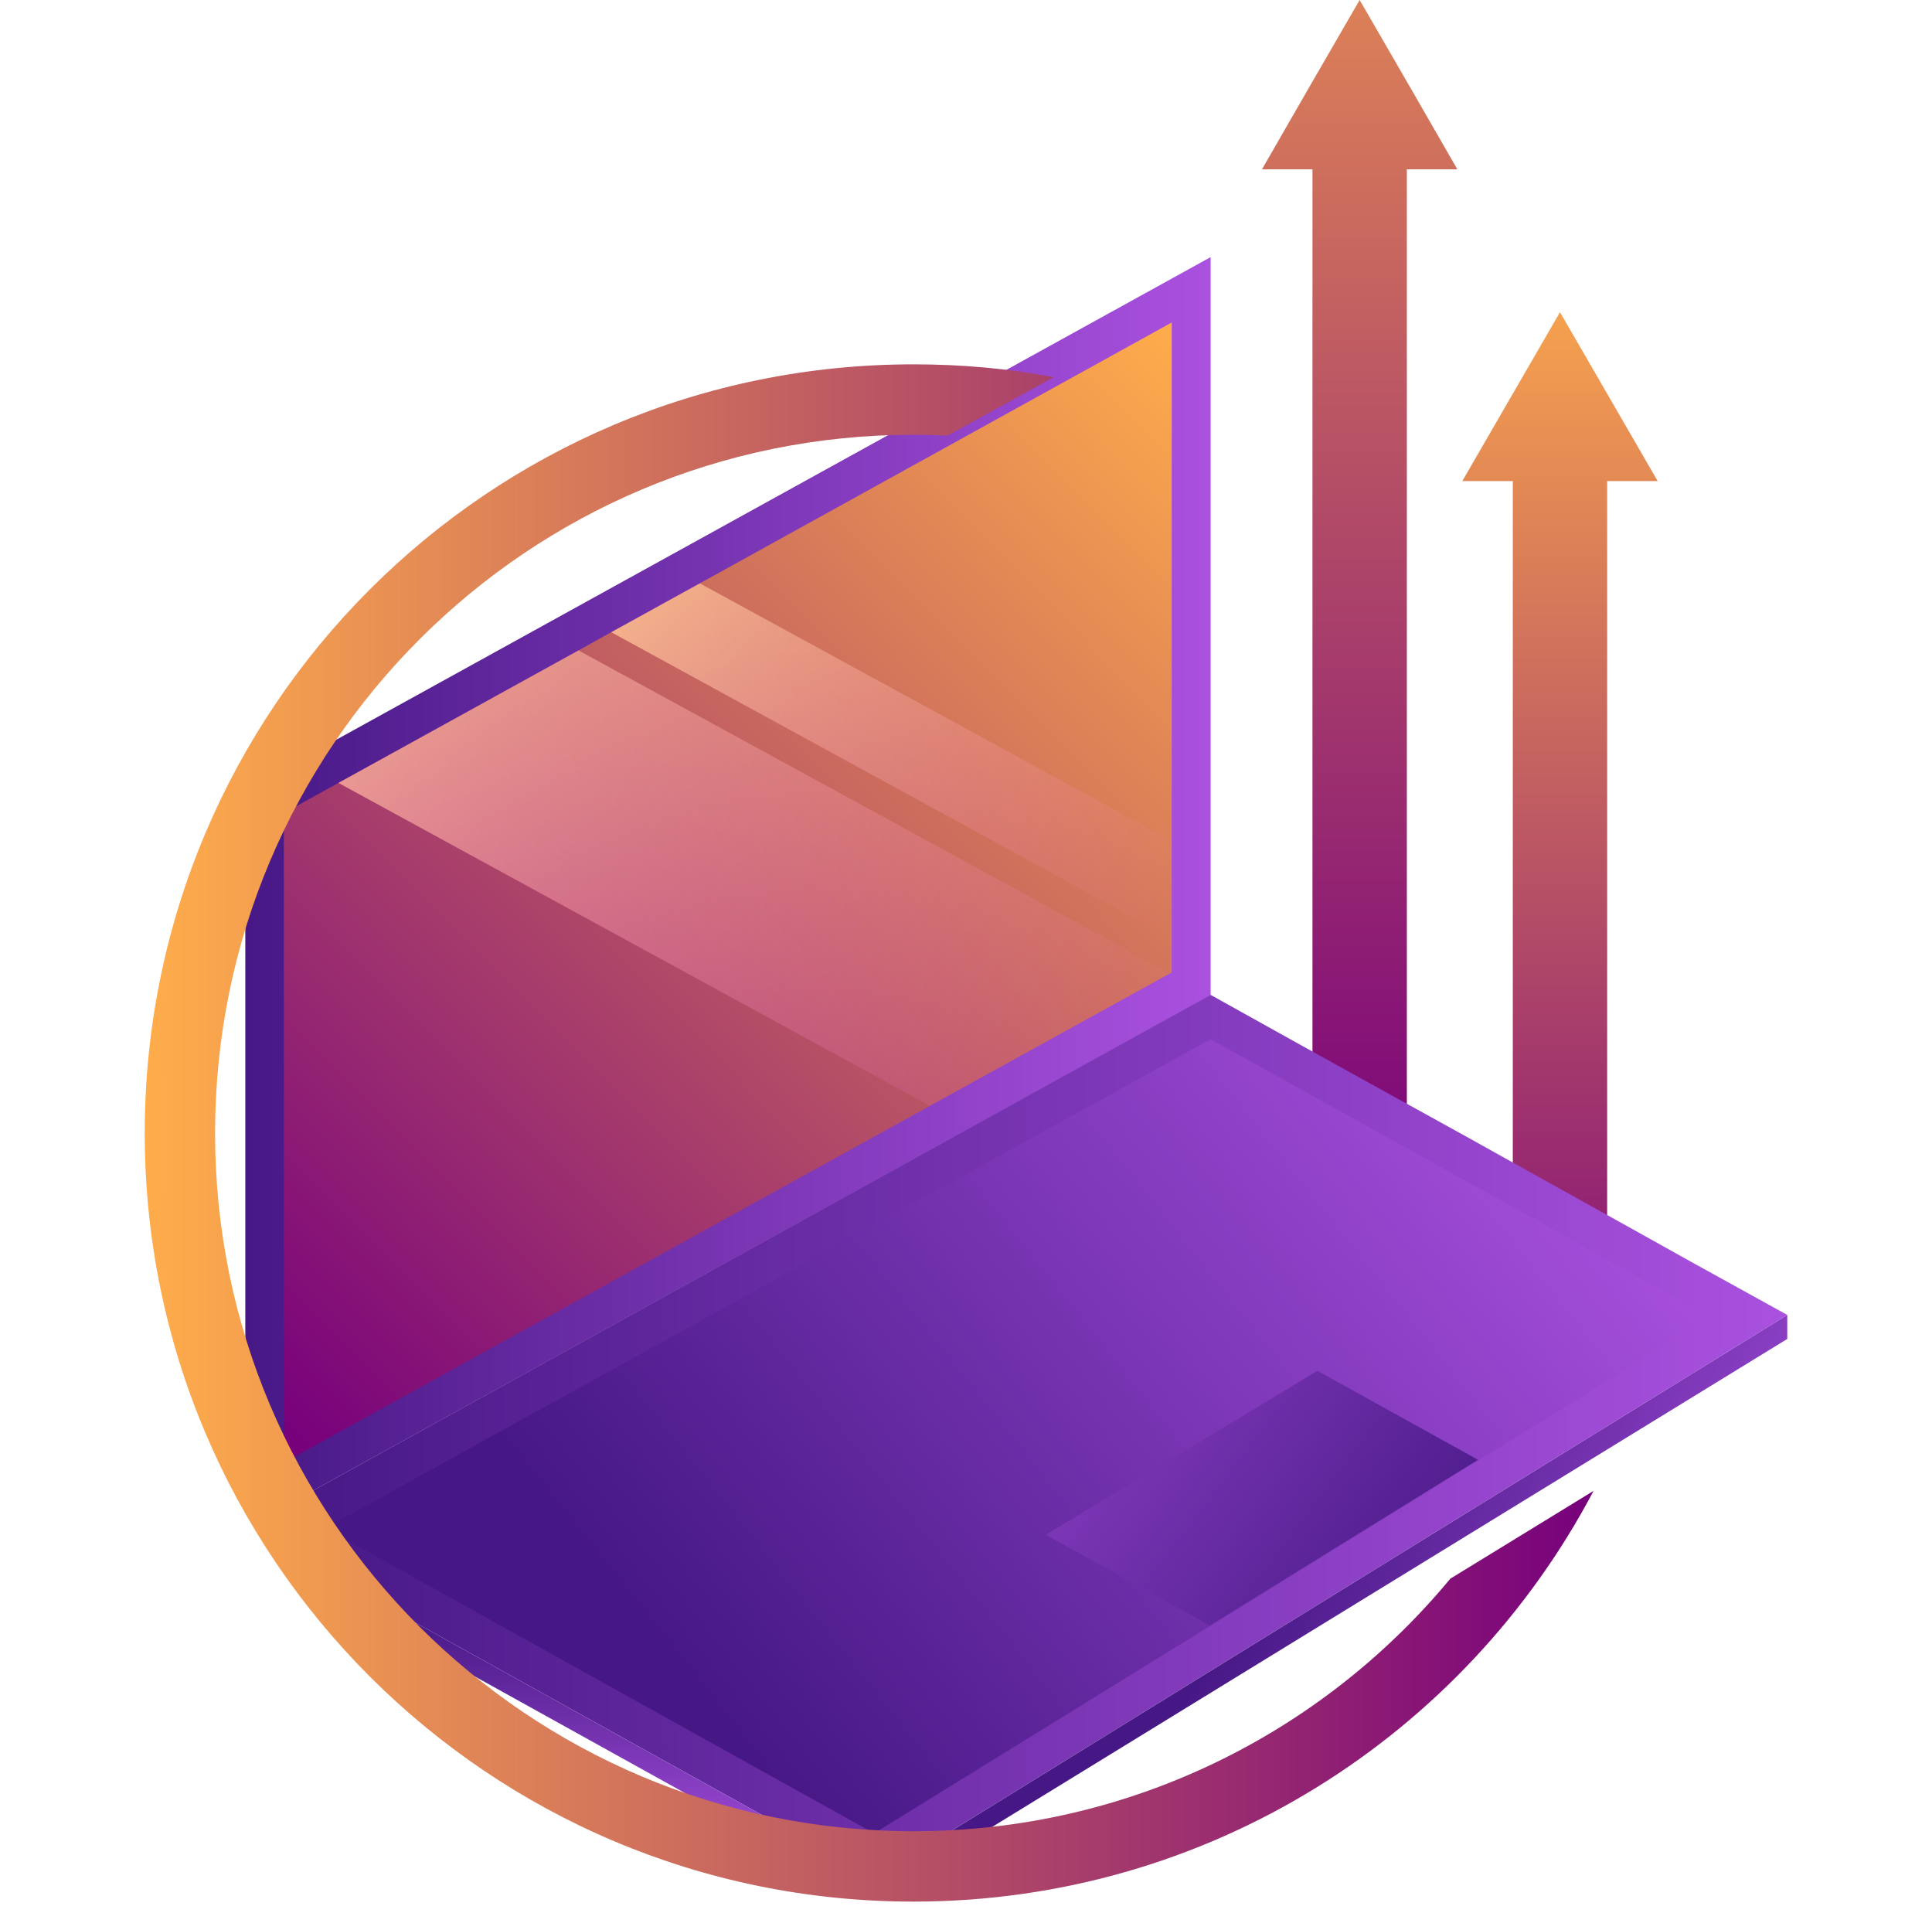
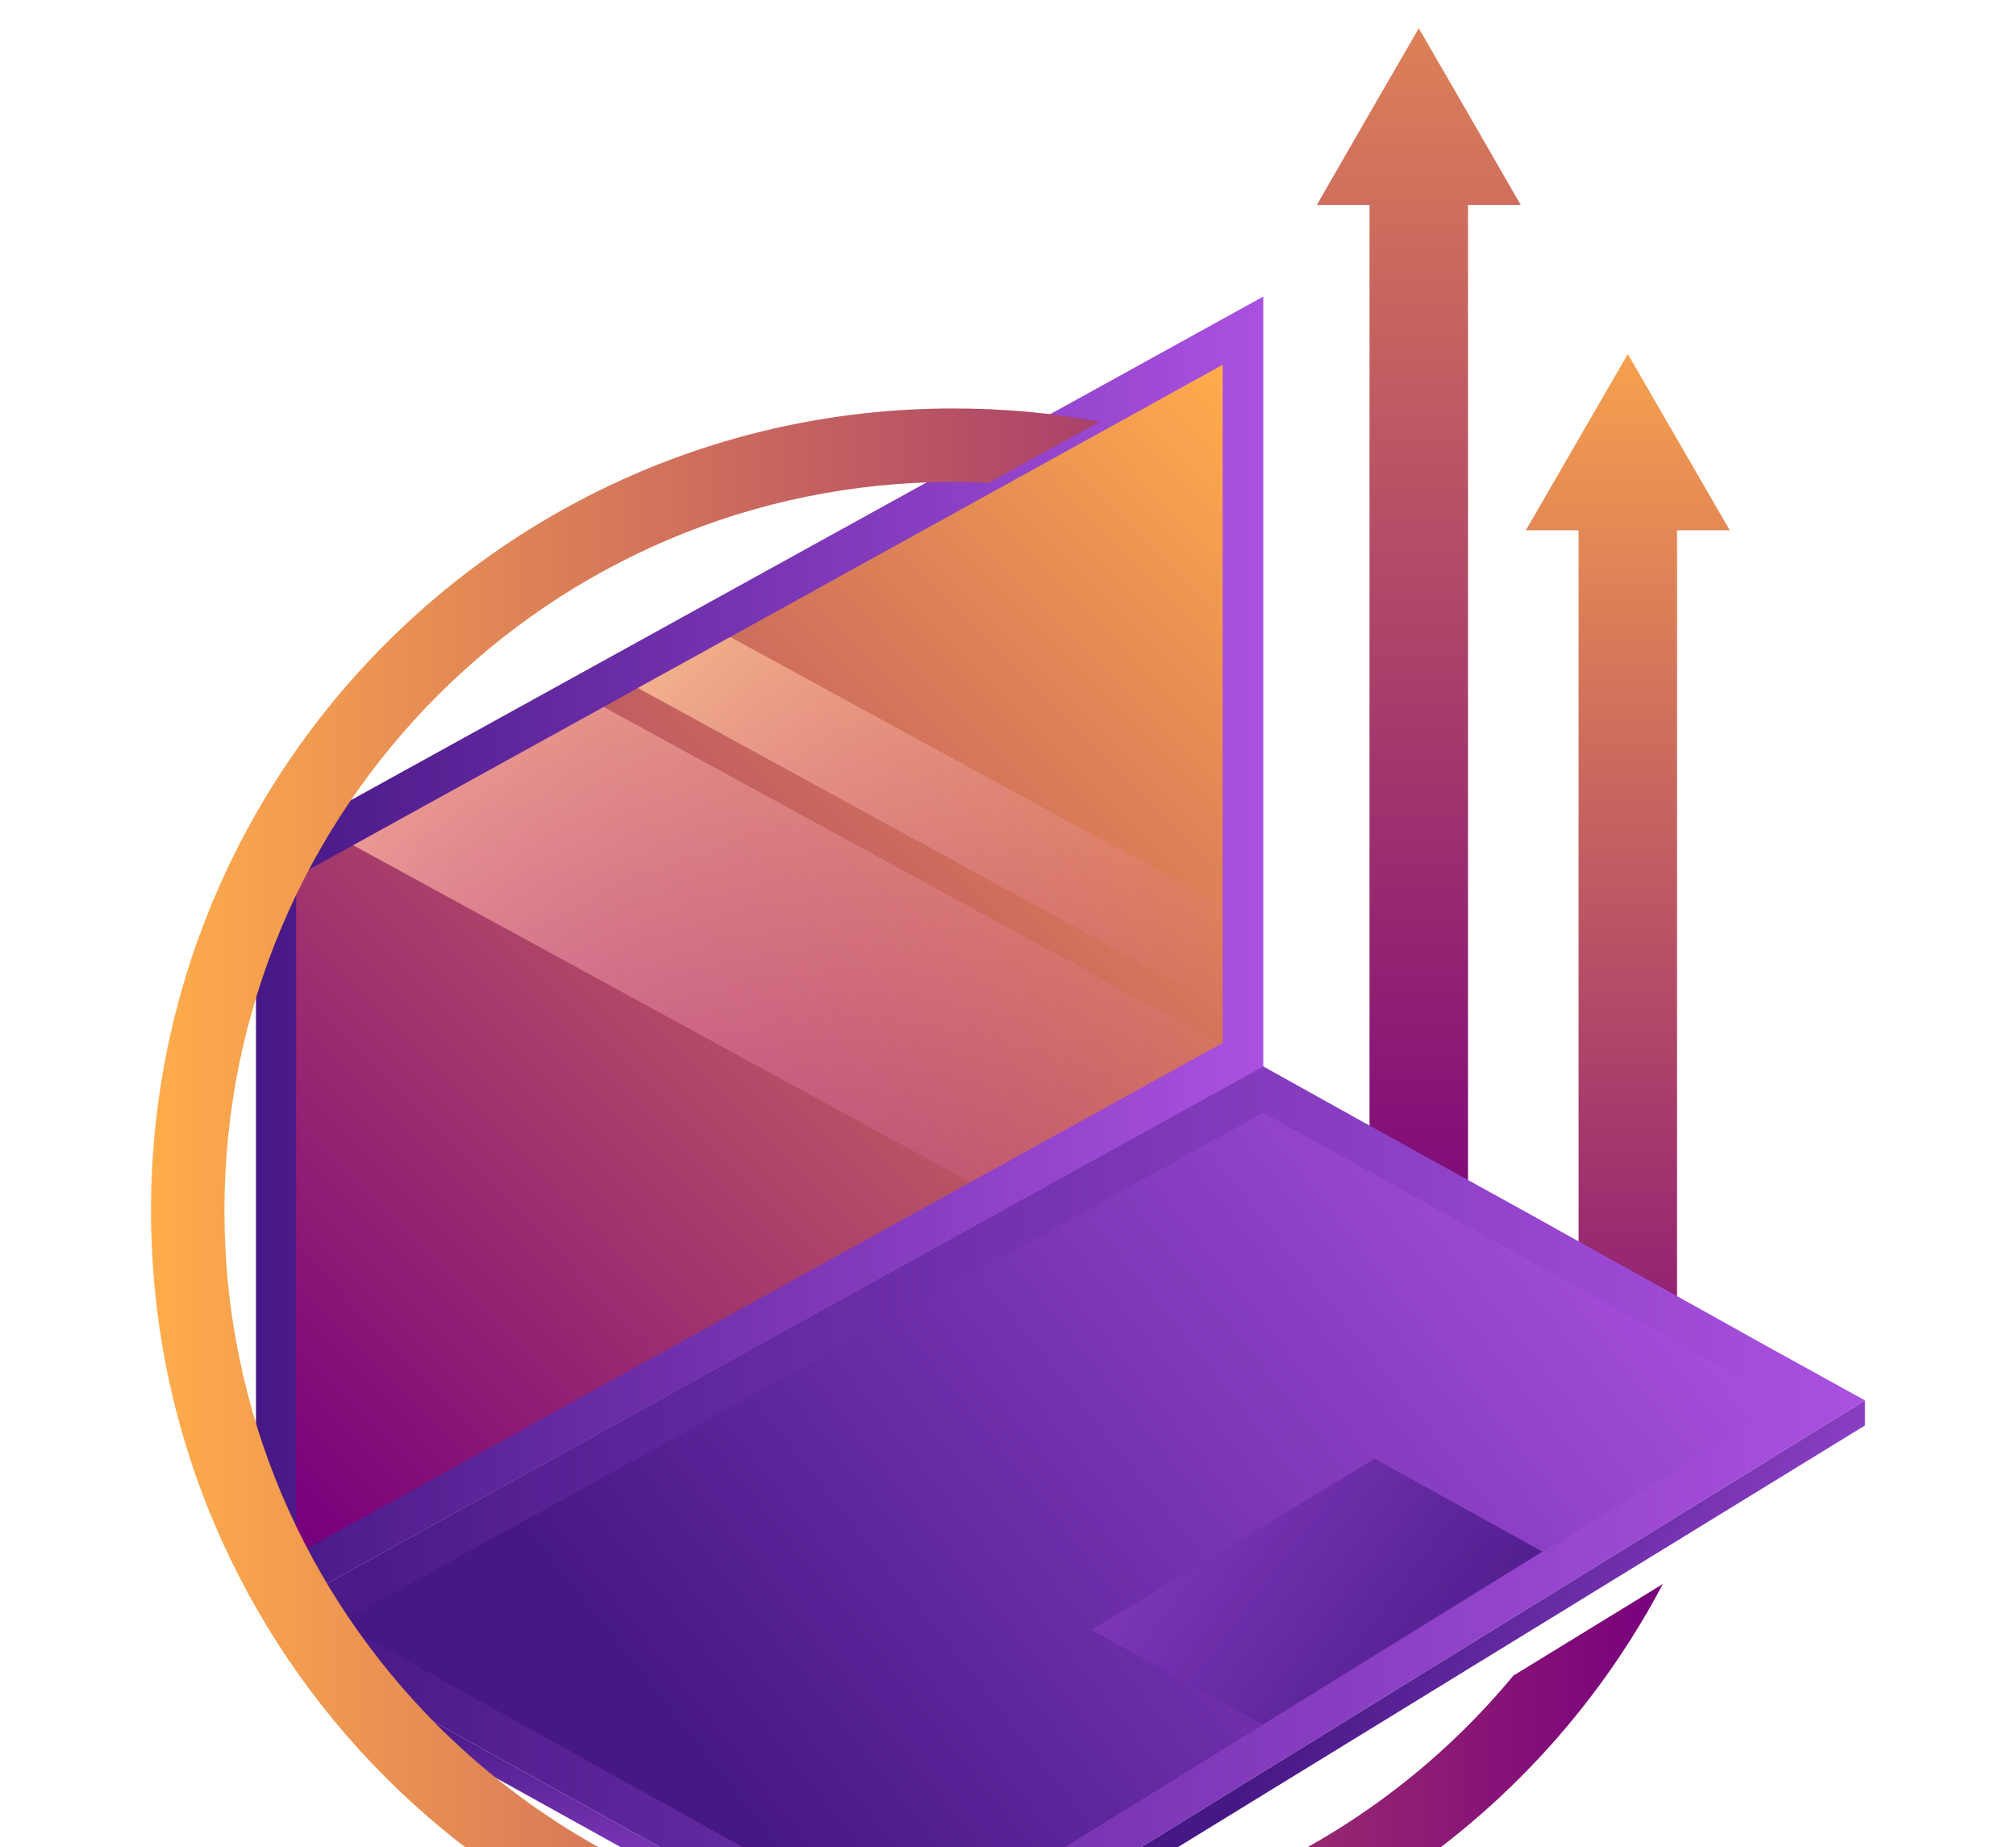
- <svg xmlns="http://www.w3.org/2000/svg" width="98" height="97" viewBox="0 0 98 97" fill="none">
+ <svg xmlns="http://www.w3.org/2000/svg" width="95" height="87" viewBox="0 0 98 87" fill="none">
  <path d="M71.446 4.283L68.968 0L66.49 4.283L64.013 8.588H66.574V62.09H71.362V8.588H73.924L71.446 4.283Z" fill="url(#paint0_linear_3307_660)" />
  <path d="M81.607 20.115L79.13 15.832L76.652 20.115L74.174 24.398H76.736V68.955H81.523V24.398H84.085L81.607 20.115Z" fill="url(#paint1_linear_3307_660)" />
  <path d="M61.409 13.04V50.478L14.102 76.578L12.443 75.066V40.063L61.409 13.04Z" fill="url(#paint2_linear_3307_660)" />
  <path d="M59.435 16.356V49.322L59.351 49.364L47.172 56.084L14.396 74.183V41.238L17.167 39.706L29.346 32.986L31.005 32.063L35.498 29.585L59.435 16.356Z" fill="url(#paint3_linear_3307_660)" />
  <path d="M90.658 66.688L45.849 94.341L42.595 94.236L17.881 80.525L18.133 80.273L14.101 76.577L61.408 50.456L66.049 53.039L69.156 54.761L74.406 57.659L77.492 59.38L82.742 62.299L85.828 64.021L90.658 66.688Z" fill="url(#paint4_linear_3307_660)" />
  <path d="M16.496 77.503L61.41 52.705L86.775 66.794L44.339 92.978L16.496 77.503Z" fill="url(#paint5_linear_3307_660)" />
  <path d="M53.052 77.837L66.826 69.522L74.973 74.036L61.367 82.435L53.052 77.837Z" fill="url(#paint6_linear_3307_660)" />
  <path d="M42.595 94.237L40.58 94.174L17.189 81.197L17.881 80.525L42.595 94.237Z" fill="url(#paint7_linear_3307_660)" />
  <path d="M90.659 66.689V67.906L47.509 94.384L45.851 94.342L90.659 66.689Z" fill="url(#paint8_linear_3307_660)" />
  <path style="mix-blend-mode:screen" d="M59.35 49.365L47.172 56.084L17.166 39.706L29.345 32.987L59.35 49.365Z" fill="url(#paint9_linear_3307_660)" />
  <path style="mix-blend-mode:screen" d="M59.436 42.646V46.888V47.602L31.005 32.064L35.499 29.586L59.436 42.646Z" fill="url(#paint10_linear_3307_660)" />
  <path d="M46.333 92.872C26.764 92.872 10.91 77.019 10.91 57.47C10.91 37.901 26.764 22.048 46.333 22.048C46.921 22.048 47.488 22.069 48.076 22.09L53.451 19.129C51.142 18.688 48.769 18.478 46.333 18.478C24.79 18.478 7.341 35.927 7.341 57.47C7.341 78.993 24.79 96.442 46.333 96.442C61.304 96.442 74.302 88.001 80.832 75.612L73.567 80.064C67.079 87.896 57.294 92.872 46.333 92.872Z" fill="url(#paint11_linear_3307_660)" />
  <defs>
    <linearGradient id="paint0_linear_3307_660" x1="263.53" y1="-21.238" x2="263.53" y2="61.707" gradientUnits="userSpaceOnUse">
      <stop stop-color="#FFAD4B" />
      <stop offset="1" stop-color="#77007C" />
    </linearGradient>
    <linearGradient id="paint1_linear_3307_660" x1="221.629" y1="11.351" x2="221.629" y2="74.347" gradientUnits="userSpaceOnUse">
      <stop stop-color="#FFAD4B" />
      <stop offset="1" stop-color="#77007C" />
    </linearGradient>
    <linearGradient id="paint2_linear_3307_660" x1="12.437" y1="13.039" x2="61.404" y2="13.039" gradientUnits="userSpaceOnUse">
      <stop stop-color="#461885" />
      <stop offset="1" stop-color="#AA51E0" />
    </linearGradient>
    <linearGradient id="paint3_linear_3307_660" x1="95.639" y1="52.784" x2="44.753" y2="103.158" gradientUnits="userSpaceOnUse">
      <stop stop-color="#FFAD4B" />
      <stop offset="1" stop-color="#77007C" />
    </linearGradient>
    <linearGradient id="paint4_linear_3307_660" x1="14.099" y1="50.458" x2="90.653" y2="50.458" gradientUnits="userSpaceOnUse">
      <stop stop-color="#461885" />
      <stop offset="1" stop-color="#AA51E0" />
    </linearGradient>
    <linearGradient id="paint5_linear_3307_660" x1="92.153" y1="69.947" x2="49.706" y2="103.681" gradientUnits="userSpaceOnUse">
      <stop stop-color="#AA51E0" />
      <stop offset="1" stop-color="#461885" />
    </linearGradient>
    <linearGradient id="paint6_linear_3307_660" x1="48.918" y1="55.133" x2="77.804" y2="77.121" gradientUnits="userSpaceOnUse">
      <stop stop-color="#AA51E0" />
      <stop offset="1" stop-color="#461885" />
    </linearGradient>
    <linearGradient id="paint7_linear_3307_660" x1="26.183" y1="95.148" x2="26.183" y2="81.839" gradientUnits="userSpaceOnUse">
      <stop stop-color="#AA51E0" />
      <stop offset="1" stop-color="#461885" />
    </linearGradient>
    <linearGradient id="paint8_linear_3307_660" x1="72.927" y1="64.415" x2="94.494" y2="77.061" gradientUnits="userSpaceOnUse">
      <stop stop-color="#461885" />
      <stop offset="1" stop-color="#AA51E0" />
    </linearGradient>
    <linearGradient id="paint9_linear_3307_660" x1="18.459" y1="18.606" x2="65.745" y2="44.613" gradientUnits="userSpaceOnUse">
      <stop stop-color="#FFAD4B" />
      <stop offset="1" stop-color="#77007C" stop-opacity="0" />
    </linearGradient>
    <linearGradient id="paint10_linear_3307_660" x1="32.09" y1="19.213" x2="65.116" y2="37.378" gradientUnits="userSpaceOnUse">
      <stop stop-color="#FFAD4B" />
      <stop offset="1" stop-color="#77007C" stop-opacity="0" />
    </linearGradient>
    <linearGradient id="paint11_linear_3307_660" x1="7.345" y1="18.47" x2="80.832" y2="18.47" gradientUnits="userSpaceOnUse">
      <stop stop-color="#FFAD4B" />
      <stop offset="1" stop-color="#77007C" />
    </linearGradient>
  </defs>
</svg>
